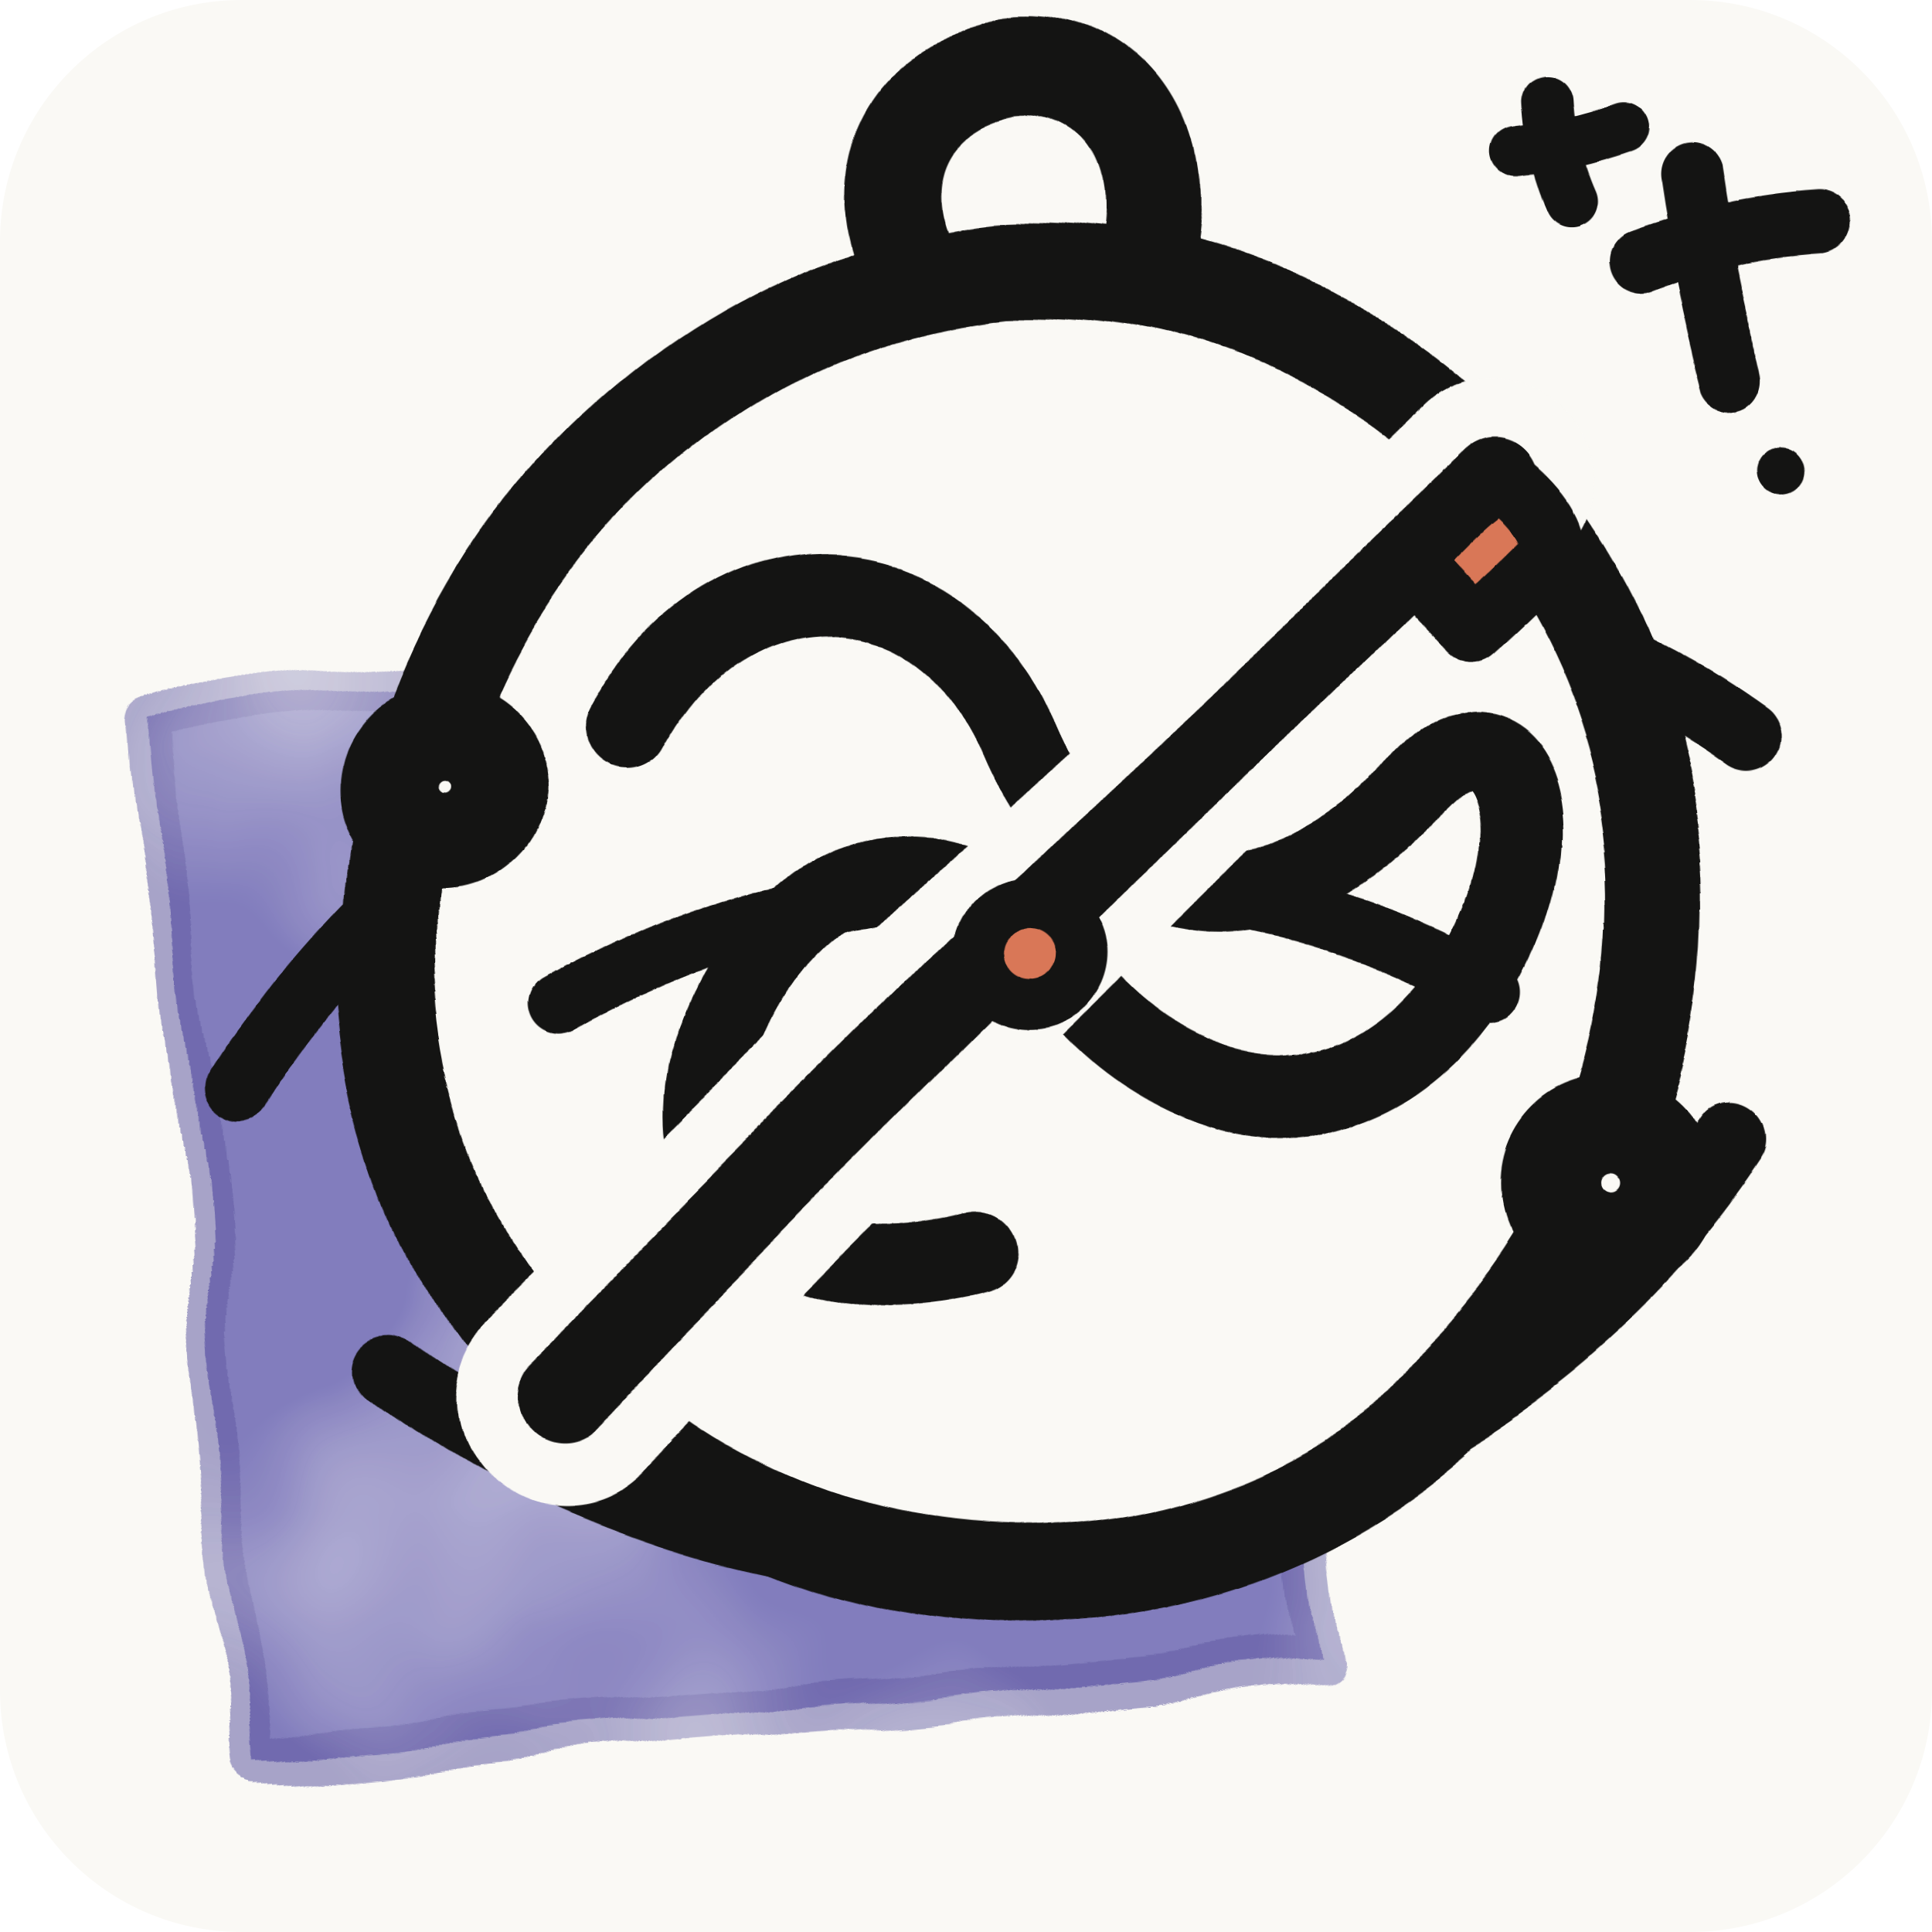
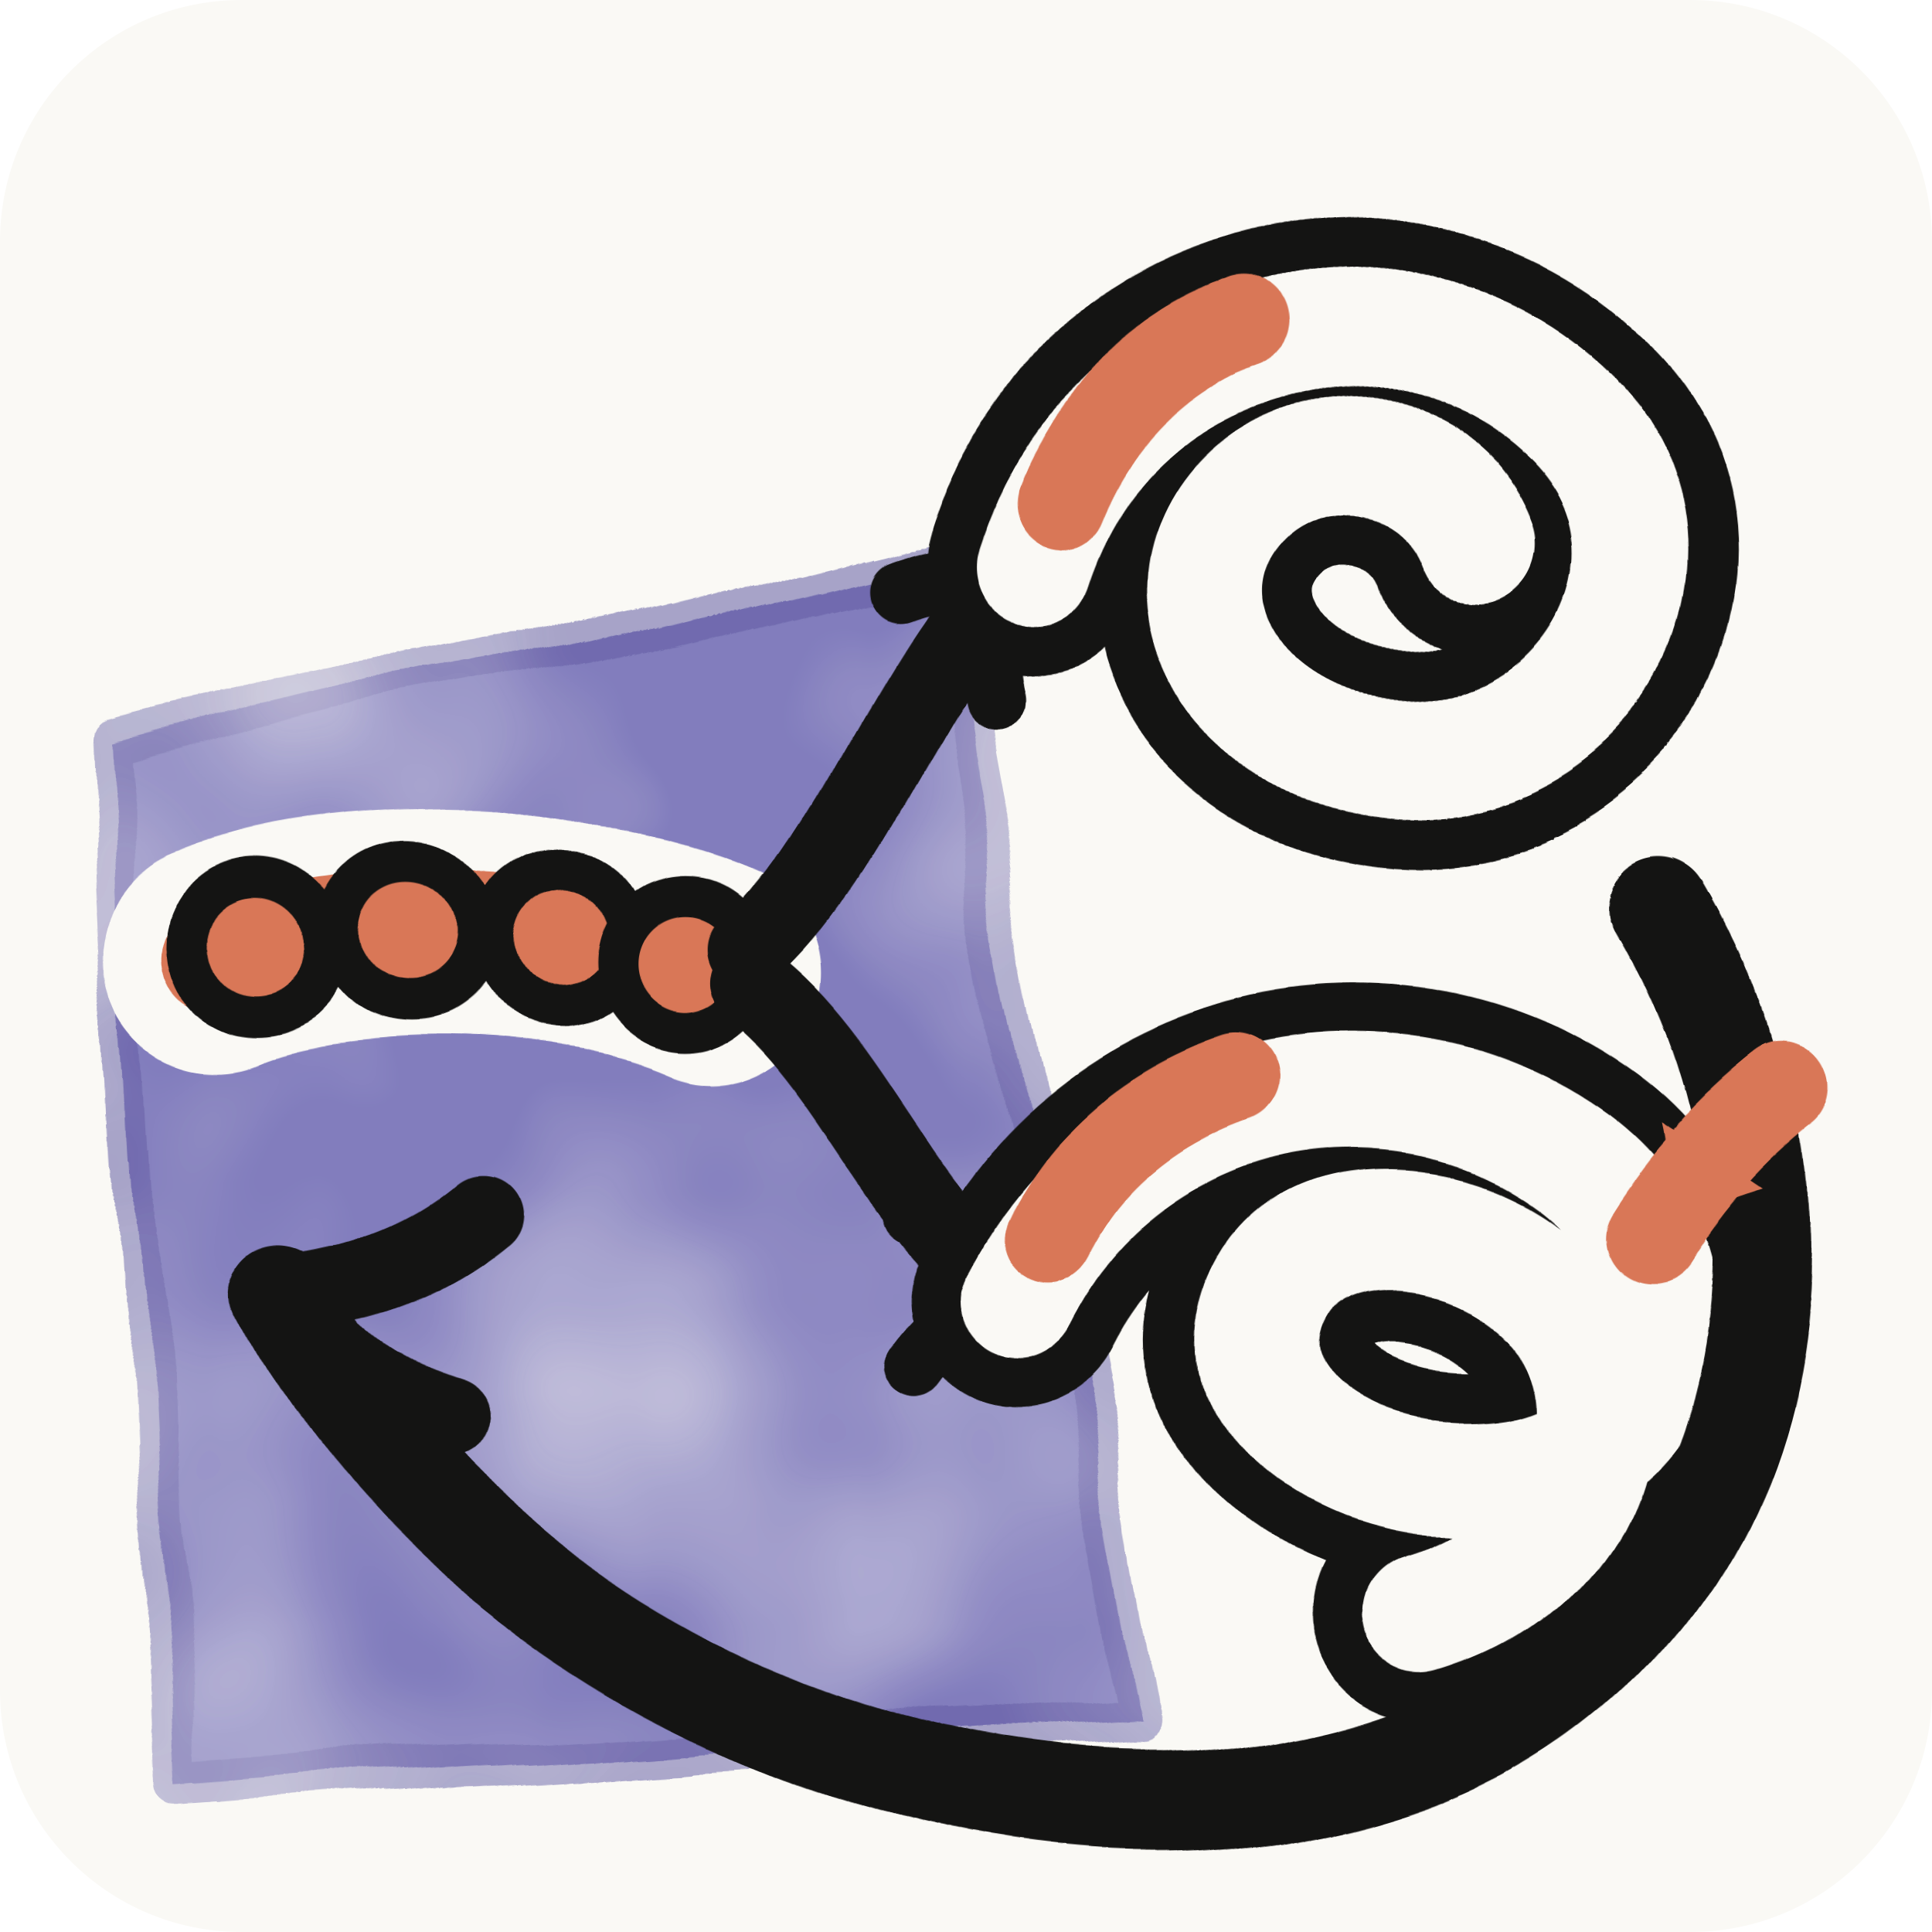
- <svg xmlns="http://www.w3.org/2000/svg" viewBox="0 0 64 64" width="64" height="64">
+ <svg xmlns="http://www.w3.org/2000/svg" viewBox="0 0 64 64" width="64" height="64" role="img">
  <rect width="64" height="64" rx="8" fill="#FAF9F5" />
  <defs>
-     <filter id="wash" x="-8%" y="-8%" width="116%" height="116%">
-       <feTurbulence type="fractalNoise" baseFrequency="0.07" numOctaves="3" seed="52" result="n" />
+     <filter id="wash" x="-12%" y="-12%" width="124%" height="124%">
+       <feTurbulence type="fractalNoise" baseFrequency="0.07" numOctaves="3" seed="81" result="n" />
      <feDisplacementMap in="SourceGraphic" in2="n" scale="2.6" xChannelSelector="R" yChannelSelector="G" result="d" />
      <feColorMatrix in="n" type="matrix" values="0 0 0 0 0 0 0 0 0 0 0 0 0 0 0 0 0 0 -1.1 1.45" result="a" />
      <feComposite in="d" in2="a" operator="in" />
    </filter>
-     <filter id="ink" x="-8%" y="-8%" width="116%" height="116%">
-       <feTurbulence type="fractalNoise" baseFrequency="0.045" numOctaves="2" seed="63" result="n" />
-       <feDisplacementMap in="SourceGraphic" in2="n" scale="1.5" xChannelSelector="R" yChannelSelector="G" />
+     <filter id="ink" x="-12%" y="-12%" width="124%" height="124%">
+       <feTurbulence type="fractalNoise" baseFrequency="0.045" numOctaves="2" seed="92" result="n" />
+       <feDisplacementMap in="SourceGraphic" in2="n" scale="1.25" xChannelSelector="R" yChannelSelector="G" />
    </filter>
  </defs>
  <g id="layer-block" filter="url(#wash)">
-     <g transform="translate(32 32) scale(1.0) translate(-32 -32)">
-       <path d="M5.5 24.0 L39.5 18.2 L44.2 55.3 L8.2 58.2 Z" fill="#827DBD" />
-       <path d="M5.5 24.0 L39.5 18.2 L44.2 55.3 L8.2 58.2 Z" fill="none" stroke="#635DA3" stroke-width="1.4" stroke-opacity="0.55" stroke-linejoin="round" />
-     </g>
+     <path d="M4.2 25.0 L30.8 18.2 L37.8 56.8 L6.0 59.0 Z" fill="#827DBD" />
+     <path d="M4.2 25.0 L30.8 18.2 L37.8 56.8 L6.0 59.0 Z" fill="none" stroke="#635DA3" stroke-width="1.4" stroke-opacity="0.55" stroke-linejoin="round" />
  </g>
-   <g id="layer-ink" filter="url(#ink)" fill="none" stroke="#141413" stroke-width="3.2" stroke-linecap="round" stroke-linejoin="round">
-     <path d="M8.2 36.0 C18.1 20.5 42.2 13.2 58.0 24.5" stroke-width="2.3" />
-     <path d="M13.1 45.3 C27.7 56.2 48.2 51.9 57.5 37.8" stroke-width="2.3" />
-     <path d="M30.4 9.0 C28.7 5.8 30.1 2.8 33.4 2.2 C36.8 1.8 39.4 4.9 37.8 9.5" />
-     <path d="M33.2 8.9 C44.3 8.4 54.1 17.0 55.0 28.7 C55.8 40.3 47.0 51.0 35.3 51.9 C23.8 52.8 13.9 44.5 13.1 33.2 C12.2 21.8 21.2 10.2 33.2 8.9 Z" fill="#FAF9F5" />
-     <path d="M18.7 33.5 C27.6 28.4 41.5 28.0 49.7 33.1" stroke-width="2.0" />
-     <path d="M20.7 24.2 C24.1 17.9 31.2 18.1 33.7 24.4 C36.2 30.7 42.4 31.7 47.0 26.3 C50.1 22.7 52.2 27.6 49.1 32.6 C45.5 38.3 38.9 37.6 35.0 32.2 C31.7 27.6 26.7 28.2 24.1 34.3 C21.8 39.8 26.2 43.3 32.2 41.7" stroke-width="2.7" />
-     <circle cx="14.7" cy="26.2" r="1.8" fill="#FAF9F5" />
-     <circle cx="53.5" cy="39.3" r="1.9" fill="#FAF9F5" />
-     <path d="M18.6 46.3 C28.0 36.8 38.3 26.6 49.4 15.8" stroke="#FAF9F5" stroke-width="6.8" />
-     <path d="M18.6 46.3 C28.0 36.8 38.3 26.6 49.4 15.8" stroke-width="2.9" />
-     <path d="M46.5 18.5 C48.0 17.0 49.1 15.7 49.8 15.9 C50.7 16.6 51.4 17.5 51.4 18.3 C50.5 19.2 49.7 20.0 48.7 20.9 Z" fill="#D97757" stroke="none" />
-     <path d="M46.5 18.5 C48.0 17.0 49.1 15.7 49.8 15.9 C50.7 16.6 51.4 17.5 51.4 18.3 C50.5 19.2 49.7 20.0 48.7 20.9 Z" fill="none" stroke-width="2.2" />
-     <circle cx="34.1" cy="31.8" r="1.7" fill="#D97757" stroke-width="1.7" />
-     <path d="M54.3 8.5 Q57.2 7.4 60.3 7.2 M56.0 5.6 Q56.5 9.0 57.4 12.4" stroke-width="2.1" />
-     <path d="M50.2 4.8 Q52.0 4.6 53.7 4.0 M51.2 3.1 Q51.3 4.9 52.0 6.5" stroke-width="1.7" />
-     <circle cx="59.2" cy="15.4" r="0.8" fill="#141413" stroke="none" />
+   <g id="layer-ink" filter="url(#ink)" fill="none" stroke="#141413" stroke-width="3.1" stroke-linecap="round" stroke-linejoin="round">
+     <path d="M7.4 31.7 C11.8 29.9 19.2 30.2 23.6 32.1" stroke="#FAF9F5" stroke-width="7.4" />
+     <path d="M7.4 31.7 C11.8 29.9 19.2 30.2 23.6 32.1" stroke="#D97757" stroke-width="3.4" />
+     <circle cx="8.8" cy="31.3" r="2.25" fill="#D97757" stroke="#141413" stroke-width="1.35" />
+     <circle cx="13.7" cy="30.8" r="2.25" fill="#D97757" stroke="#141413" stroke-width="1.35" />
+     <circle cx="18.6" cy="31.0" r="2.25" fill="#D97757" stroke="#141413" stroke-width="1.35" />
+     <circle cx="22.7" cy="31.8" r="2.25" fill="#D97757" stroke="#141413" stroke-width="1.35" />
+     <path d="M24.8 31.3 C28.0 28.5 29.6 23.2 33.0 19.4" stroke-width="2.7" />
+     <path d="M29.5 19.7 C30.9 19.2 32.0 19.1 33.0 19.4 C32.6 20.6 32.5 21.9 32.8 23.2" stroke-width="2.0" />
+     <path d="M24.9 32.4 C28.4 35.0 30.0 40.2 33.6 42.7" stroke-width="2.7" />
+     <path d="M30.4 40.1 C31.7 40.9 32.8 41.8 33.6 42.7 C32.4 43.3 31.3 44.1 30.5 45.2" stroke-width="2.0" />
+     <path d="M34.0 18.8 C36.5 10.9 46.2 8.2 52.0 13.8 C57.1 18.6 52.4 26.1 45.9 25.1 C40.4 24.3 38.2 19.4 41.2 16.4 C43.7 13.9 47.9 15.1 49.0 18.1" stroke="#141413" stroke-width="7.2" />
+     <path d="M34.0 18.8 C36.5 10.9 46.2 8.2 52.0 13.8 C57.1 18.6 52.4 26.1 45.9 25.1 C40.4 24.3 38.2 19.4 41.2 16.4 C43.7 13.9 47.9 15.1 49.0 18.1" stroke="#FAF9F5" stroke-width="3.9" />
+     <path d="M34.9 16.7 C36.2 13.5 38.6 11.4 41.1 10.6" stroke="#D97757" stroke-width="3.0" />
+     <path d="M34.0 43.0 C37.4 36.1 46.0 34.1 52.0 38.5 C56.7 42.0 55.0 48.4 49.5 48.9 C44.3 49.4 40.2 46.0 42.4 42.5 C44.1 39.8 49.0 40.4 51.4 43.2 C54.0 46.3 52.5 51.8 47.0 53.4" stroke="#141413" stroke-width="7.2" />
+     <path d="M34.0 43.0 C37.4 36.1 46.0 34.1 52.0 38.5 C56.7 42.0 55.0 48.4 49.5 48.9 C44.3 49.4 40.2 46.0 42.4 42.5 C44.1 39.8 49.0 40.4 51.4 43.2 C54.0 46.3 52.5 51.8 47.0 53.4" stroke="#FAF9F5" stroke-width="3.9" />
+     <path d="M35.0 40.9 C36.3 38.2 38.7 36.5 41.1 35.7" stroke="#D97757" stroke-width="3.0" />
+     <path d="M55.0 30.2 C61.2 40.8 58.0 54.0 47.0 58.2 C33.4 63.3 15.9 55.5 9.3 42.8" stroke-width="3.35" />
+     <path d="M14.8 47.0 C12.3 46.2 10.5 44.8 9.3 42.8 C11.9 42.5 14.1 41.7 15.9 40.2" stroke-width="2.65" />
+     <path d="M59.0 36.0 C57.2 37.4 55.7 39.1 54.5 41.0" stroke="#D97757" stroke-width="3.0" />
+     <path d="M58.2 39.4 C56.8 39.8 55.5 40.4 54.5 41.1 C55.1 39.8 55.2 38.5 54.9 37.2 Z" fill="#D97757" stroke="none" />
  </g>
</svg>
